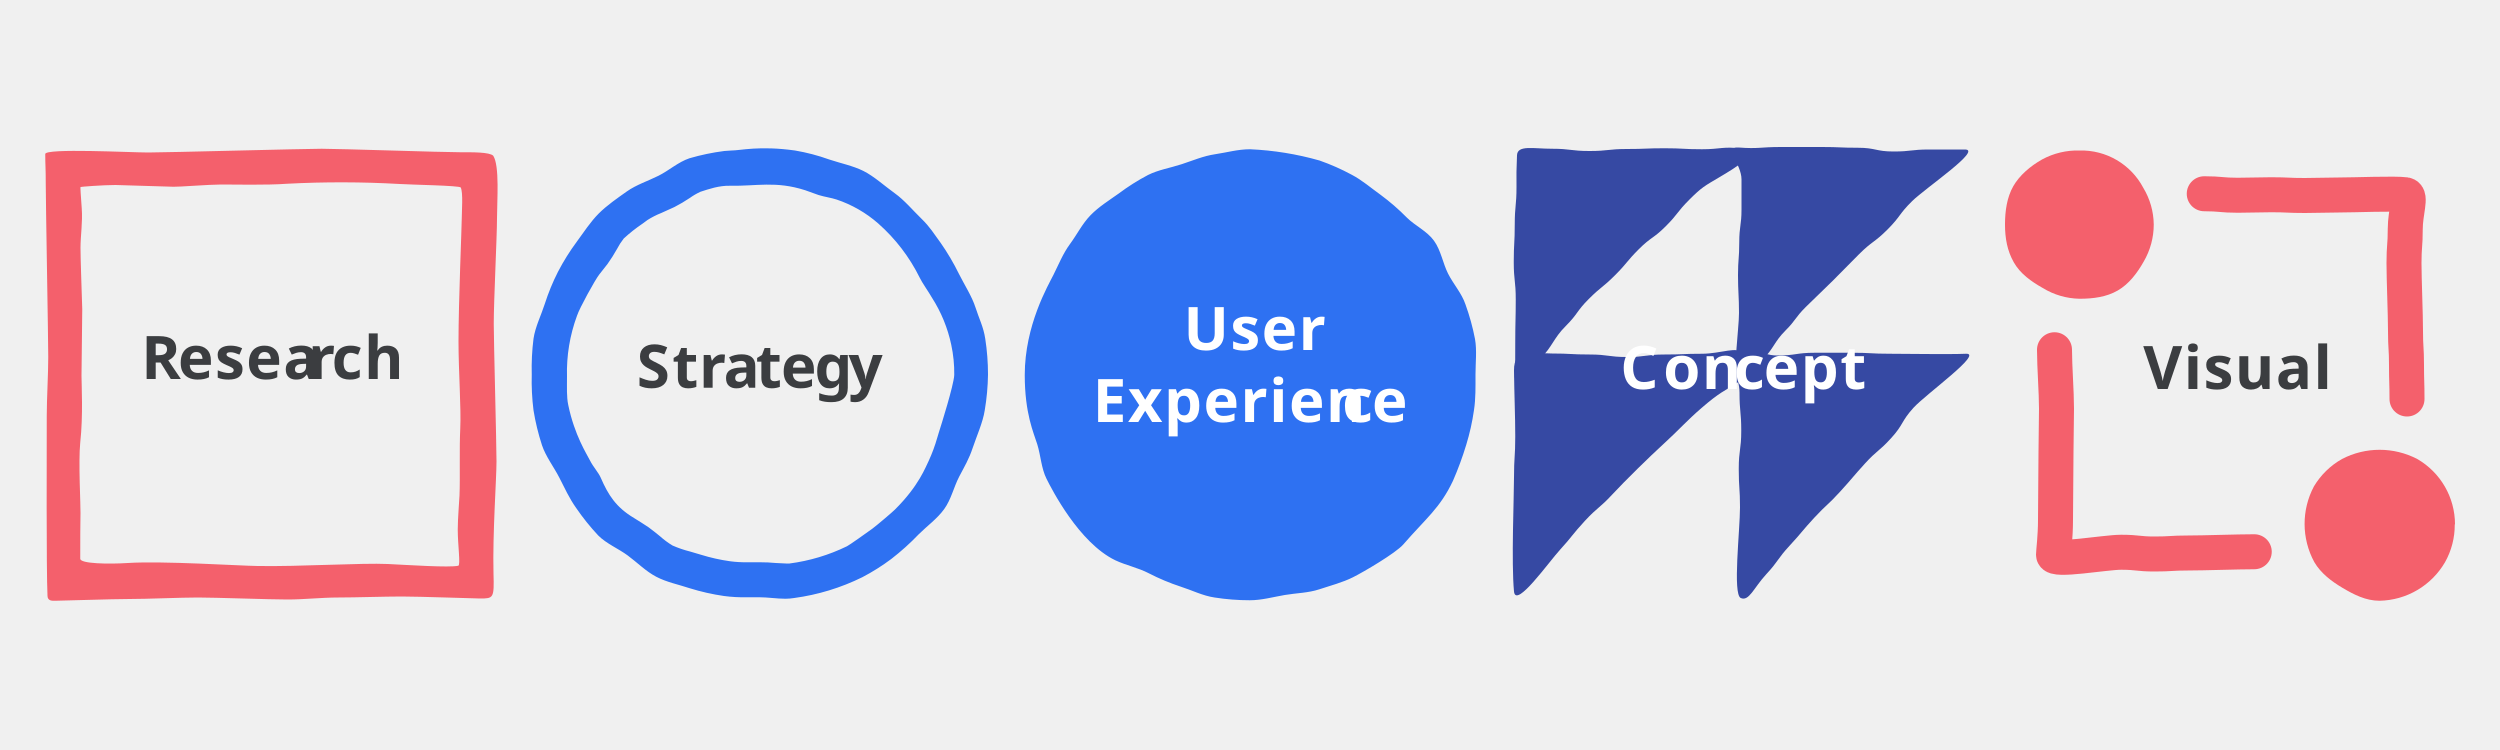
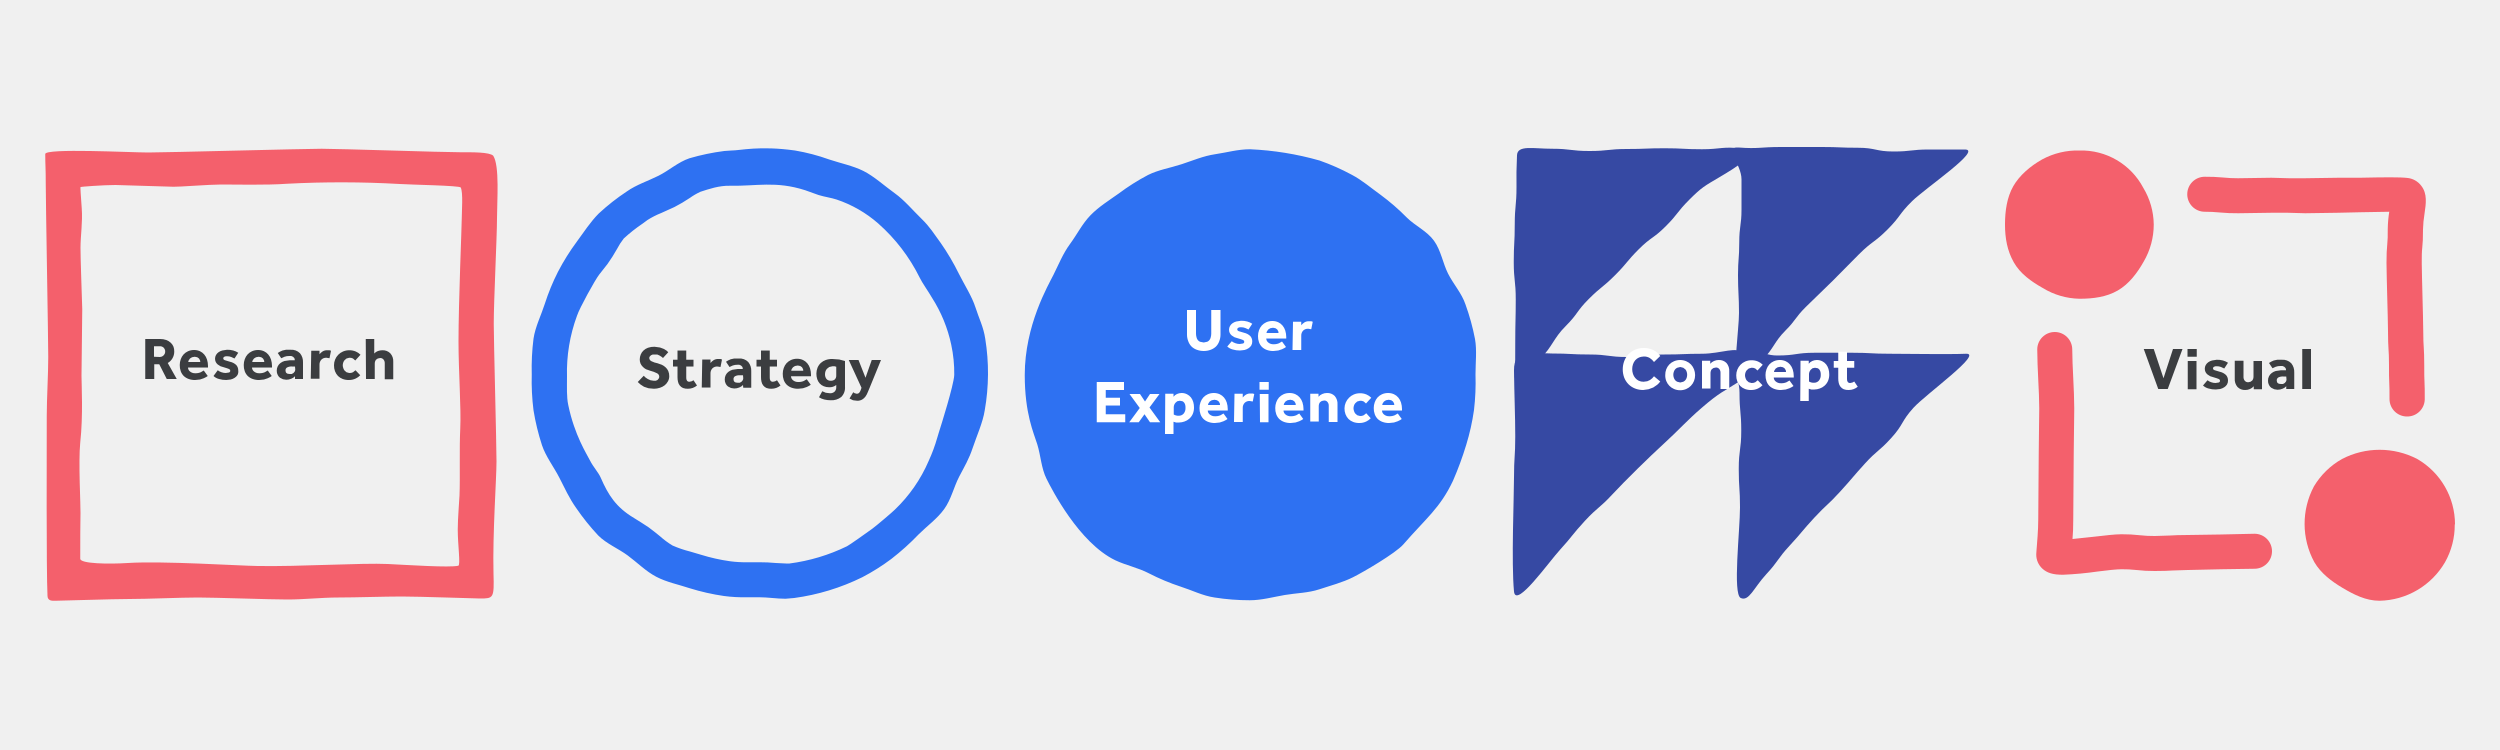
<svg xmlns="http://www.w3.org/2000/svg" viewBox="0 0 1000 300">
  <path d="M184.3 75c1 2.1.4 9.5.4 12.5s-1.3 33.5-1.3 49.1c0 11.8 1.1 26.9.7 34.9s0 19.4-.3 26.7c-.1 2.3-.7 9.3-.7 13.6 0 6.3 1.2 14.3.2 14.5-3.7.8-19.8-.3-28.2-.7-10-.5-35.7 1.1-52 .8-7.6-.1-38.1-2.1-52-1.2-7.7.5-19 .3-19-1.7 0-5 0-15.7.1-18.3s-.9-20.5-.1-28.2c1.2-10.9.5-23.1.5-26.7s.3-22.8.3-26.6c-.2-7-.7-19.9-.7-24.6s.9-10.2.5-15.7-.6-8.5-.5-8.6 9-.8 14-.8l23.2.7c1.8.1 14.4-.9 19.1-.9s18.3.3 26.3-.3a412.6 412.6 0 0 1 45.1.1c4.5.3 24 .6 24.4 1.4zM18.1 61.6c0 4.8.2 5.1.2 12s1 62.3 1 69.2-.6 16.7-.6 23.6c0 13.3-.2 61.2.3 72 .1 2.1 2 1.9 3.2 1.9 2.7 0 22.7-.7 29.7-.7s20.4-.6 27.3-.6 28.8.8 35.7.8 13.6-.8 20.5-.8 18.3-.4 25.3-.4 29.6.8 31.3.8c5.4 0 5.7-.1 5.4-10-.4-15.9 1.2-37.9 1.2-44.8s-1.1-48.2-1.1-55.1c0-9.1 1.3-35.1 1.3-42.1s1.1-21-1.5-25.1c-1.5-1.5-8.4-1.4-13.2-1.4-6.9 0-48.5-1.4-55.4-1.4S66.3 61 59.3 61s-41.2-1.8-41.2.6z" fill="#f4606c" />
-   <path d="M590.2 149.8c0 4.8.1 9.6-.6 14.2a91.5 91.5 0 0 1-3.1 13.9 131.3 131.3 0 0 1-5.3 14.4c-5.2 11-10.8 15-19.9 25.5-3.1 3.5-15.9 11-20.1 13.1s-8.9 3.3-13.4 4.8-9.2 1.5-13.9 2.3-9.2 2.1-14 2.1a91.1 91.1 0 0 1-14.1-1.1c-4.7-.7-9-2.9-13.4-4.3a87.6 87.6 0 0 1-12.9-5.4c-4.2-2.2-9.2-3.2-13.4-5.2-14.5-7-25.4-28.4-27.5-32.6s-2.3-9.3-3.7-13.8-5-12.2-5-27.7c0-19.9 9.4-35.9 11.5-40.1s3.8-8.5 6.6-12.3 4.9-8.1 8.2-11.5 7.5-6 11.3-8.7a86.6 86.6 0 0 1 11.7-7.4c4.2-2.1 8.8-2.8 13.4-4.3s8.7-3.3 13.4-4 9.2-2 14-2a121.3 121.3 0 0 1 27.8 4.5 89.2 89.2 0 0 1 12.9 5.7c4.2 2.2 7.7 5.3 11.5 8a88.3 88.3 0 0 1 10.5 9.1c3.3 3.3 8.1 5.4 10.9 9.3s3.5 8.9 5.6 13.1 5.5 7.9 7 12.4a91.2 91.2 0 0 1 3.8 13.8c.8 4.5.2 9.4.2 14.2zm-196.1-14.3c-.7-4.7-2.5-8.1-3.9-12.5s-4.5-9.2-6.6-13.4a94.3 94.3 0 0 0-7.3-12.4c-2.8-3.8-4.3-6.4-7.7-9.7s-6.9-7.5-10.7-10.2-8.3-6.8-12.5-8.9-9.2-3.1-13.7-4.6a80.1 80.1 0 0 0-13.7-3.6c-14.3-2-21.8 0-25.4 0l-2.9.2a91.3 91.3 0 0 0-13.9 2.9c-4.5 1.5-8.2 4.9-12.4 7s-8.9 3.6-12.7 6.3-7.9 5.5-11.2 8.8-6 7.5-8.8 11.3a89.9 89.9 0 0 0-7.5 12 87 87 0 0 0-5.3 12.9c-1.4 4.4-3.8 9.1-4.5 13.9a93.9 93.9 0 0 0-.7 14.3 94 94 0 0 0 .7 14.3 92.4 92.4 0 0 0 3.4 14c1.5 4.5 4.8 8.8 6.9 12.9s4 8.3 6.7 12.1a92.5 92.5 0 0 0 8.9 11.1c3.3 3.3 8 5.2 11.8 8s7.2 6.3 11.4 8.5 8.9 3.1 13.4 4.6a89.1 89.1 0 0 0 13.7 3.1 57.8 57.8 0 0 0 9 .5h5c3.6 0 7.1.6 10.6.6a22.8 22.8 0 0 0 3.5-.3 88.4 88.4 0 0 0 27.2-8.3 84.6 84.6 0 0 0 11.6-7.3 99.3 99.3 0 0 0 11-9.9c3.3-3.3 7.4-6.2 10.2-10.1s3.8-8.8 6-13 3.9-7 5.4-11.5 4.1-10.3 4.8-15a93.6 93.6 0 0 0 1.3-14.3 93.5 93.5 0 0 0-1.1-14.3zm-18.6 37.6l-.6 2a64 64 0 0 1-3.4 9.2c-1.2 2.3-3.8 9.9-13.6 19.6-.9.9-7.1 6.2-9 7.6s-9.4 6.7-10.1 7a74.4 74.4 0 0 1-23 6.9h-1.4l-4.1-.2c-1.9-.2-4.2-.3-6.5-.3h-5a45.7 45.7 0 0 1-6.8-.4 74.1 74.1 0 0 1-11.6-2.6l-4.4-1.3a43.3 43.3 0 0 1-7-2.4 32.8 32.8 0 0 1-5-3.7c-1.4-1.1-2.9-2.4-4.6-3.6s-4.1-2.6-5.8-3.7c-7.2-4.3-10.3-9.2-13.3-16.1-.9-2.1-3-4.3-4.3-6.9s-6.2-10.1-8.7-22.2c-.7-3.2-.5-7.2-.5-11.4a65 65 0 0 1 4-24.3c.9-2.9 7.3-14.5 8.9-16.5l3.3-4.2a65.2 65.2 0 0 0 3.8-6 26.4 26.4 0 0 1 2.7-4.2 63.9 63.9 0 0 1 7.6-6L259 88a33 33 0 0 1 5.5-2.8l5.3-2.4a63.3 63.3 0 0 0 6.1-3.6 25.7 25.7 0 0 1 4.3-2.5c3.4-1.1 7.4-2.5 11.8-2.4 10.6.2 18.3-2 30.1 1.8l5.3 1.9c2.6.8 5.1 1.1 7.2 1.8a48.7 48.7 0 0 1 16.7 9.6 70.7 70.7 0 0 1 16.6 21.7c.7 1.6 3.9 6.2 4.9 8a56.6 56.6 0 0 1 7.7 18.8 53.9 53.9 0 0 1 1.2 12.1c-.2 4.1-5.3 20.3-6.2 23.1z" fill="#2e71f2" />
-   <text transform="translate(473.4 140)" font-size="24" fill="#fff" font-family="Effra-Bold,Effra" font-weight="700" letter-spacing=".025em">User<tspan x="-36.3" y="28.8">Experien</tspan>
-     <tspan x="63.5" y="28.8" letter-spacing=".01em">c</tspan>
-     <tspan x="75.4" y="28.8">e</tspan>
-   </text>
+   <path d="M590.2 149.8a95.3 95.3 0 0 1-.6 14.2 91.5 91.5 0 0 1-3.1 13.9 131.3 131.3 0 0 1-5.3 14.4c-5.2 11-10.8 15-19.9 25.5-3.1 3.5-15.9 11-20.1 13.1s-8.9 3.3-13.4 4.8-9.2 1.5-13.9 2.3-9.2 2.1-14 2.1a91.1 91.1 0 0 1-14.1-1.1c-4.7-.7-9-2.9-13.4-4.3a87.6 87.6 0 0 1-12.9-5.4c-4.2-2.2-9.2-3.2-13.4-5.2-14.5-7-25.4-28.4-27.5-32.6s-2.3-9.3-3.7-13.8-5-12.2-5-27.7c0-19.9 9.4-35.9 11.5-40.1s3.8-8.5 6.6-12.3 4.9-8.1 8.2-11.5 7.5-6 11.3-8.7a86.6 86.6 0 0 1 11.7-7.4c4.2-2.1 8.8-2.8 13.4-4.3s8.7-3.3 13.4-4 9.2-2 14-2a121.3 121.3 0 0 1 27.8 4.5 89.2 89.2 0 0 1 12.9 5.7c4.2 2.2 7.7 5.3 11.5 8a88.3 88.3 0 0 1 10.5 9.1c3.3 3.3 8.1 5.4 10.9 9.3s3.5 8.9 5.6 13.1 5.5 7.9 7 12.4a91.2 91.2 0 0 1 3.8 13.8c.8 4.5.2 9.4.2 14.2zm-196.1-14.3c-.7-4.7-2.5-8.1-3.9-12.5s-4.5-9.2-6.6-13.4a94.3 94.3 0 0 0-7.3-12.4c-2.8-3.8-4.3-6.4-7.7-9.7s-6.9-7.5-10.7-10.2-8.3-6.8-12.5-8.9-9.2-3.1-13.7-4.6a80.1 80.1 0 0 0-13.7-3.6c-14.3-2-21.8 0-25.4 0l-2.9.2a91.3 91.3 0 0 0-13.9 2.9c-4.5 1.5-8.2 4.9-12.4 7s-8.9 3.6-12.7 6.3a86.8 86.8 0 0 0-11.2 8.8c-3.3 3.3-6 7.5-8.8 11.3a89.9 89.9 0 0 0-7.5 12 87 87 0 0 0-5.3 12.9c-1.4 4.4-3.8 9.1-4.5 13.9a93.9 93.9 0 0 0-.7 14.3 94 94 0 0 0 .7 14.3 92.4 92.4 0 0 0 3.4 14c1.5 4.5 4.8 8.8 6.9 12.9s4 8.3 6.7 12.1a92.5 92.5 0 0 0 8.9 11.1c3.3 3.3 8 5.2 11.8 8s7.2 6.3 11.4 8.5 8.9 3.1 13.4 4.6a89.1 89.1 0 0 0 13.7 3.1 57.8 57.8 0 0 0 9 .5h5c3.6 0 7.1.6 10.6.6l3.5-.3a88.4 88.4 0 0 0 27.2-8.3 84.6 84.6 0 0 0 11.6-7.3 99.3 99.3 0 0 0 11-9.9c3.3-3.3 7.4-6.2 10.2-10.1s3.8-8.8 6-13 3.9-7 5.4-11.5 4.1-10.3 4.8-15a85.8 85.8 0 0 0 .2-28.6zm-18.6 37.6l-.6 2a64 64 0 0 1-3.4 9.2 59.4 59.4 0 0 1-13.6 19.6c-.9.9-7.1 6.2-9 7.6s-9.4 6.7-10.1 7a74.4 74.4 0 0 1-23 6.9h-1.4l-4.1-.2a64.6 64.6 0 0 0-6.5-.3h-5a45.7 45.7 0 0 1-6.8-.4 74.1 74.1 0 0 1-11.6-2.6l-4.4-1.3a43.3 43.3 0 0 1-7-2.4 32.8 32.8 0 0 1-5-3.7c-1.4-1.1-2.9-2.4-4.6-3.6s-4.1-2.6-5.8-3.7c-7.2-4.3-10.3-9.2-13.3-16.1-.9-2.1-3-4.3-4.3-6.9s-6.2-10.1-8.7-22.2c-.7-3.2-.5-7.2-.5-11.4a65 65 0 0 1 4-24.3c.9-2.9 7.3-14.5 8.9-16.5l3.3-4.2a65.2 65.2 0 0 0 3.8-6 26.4 26.4 0 0 1 2.7-4.2 63.9 63.9 0 0 1 7.6-6L259 88a33 33 0 0 1 5.5-2.8l5.3-2.4a63.3 63.3 0 0 0 6.1-3.6 25.7 25.7 0 0 1 4.3-2.5c3.4-1.1 7.4-2.5 11.8-2.4 10.6.2 18.3-2 30.1 1.8l5.3 1.9c2.6.8 5.1 1.1 7.2 1.8a48.7 48.7 0 0 1 16.7 9.6 70.7 70.7 0 0 1 16.6 21.7c.7 1.6 3.9 6.2 4.9 8a56.6 56.6 0 0 1 7.7 18.8 53.9 53.9 0 0 1 1.2 12.1c-.2 4.1-5.3 20.3-6.2 23.1z" fill="#2e71f2" />
+   <path d="M474.8 124h3.6v9.5a6 6 0 0 0 .2 1.4 2.8 2.8 0 0 0 .5 1.1 2.4 2.4 0 0 0 .9.7l1.5.3 1.4-.3a2.4 2.4 0 0 0 .9-.7 2.8 2.8 0 0 0 .5-1.1 6 6 0 0 0 .2-1.4V124h3.7v9.9a7.2 7.2 0 0 1-.5 2.6 5.7 5.7 0 0 1-1.3 2.1 6.2 6.2 0 0 1-2.1 1.3 7.7 7.7 0 0 1-2.8.5 7.9 7.9 0 0 1-2.8-.5 5.9 5.9 0 0 1-2.1-1.3 5.8 5.8 0 0 1-1.3-2.1 7.2 7.2 0 0 1-.5-2.6zm17.9 12.5a4.4 4.4 0 0 0 1.5.8 5 5 0 0 0 1.7.3l1.3-.2a.7.7 0 0 0 .5-.7.8.8 0 0 0-.1-.4l-.4-.3-.8-.3-1.3-.4-1.3-.4-1.1-.7a3.2 3.2 0 0 1-.8-1 3.1 3.1 0 0 1 .1-2.8 3.5 3.5 0 0 1 1-1.1 4.7 4.7 0 0 1 1.5-.7l1.9-.3a8.8 8.8 0 0 1 2.5.3 7.2 7.2 0 0 1 2 .9l-1.5 2.3-1.3-.6a4.2 4.2 0 0 0-1.6-.3 2.2 2.2 0 0 0-1.2.2.7.7 0 0 0-.4.6q0 .6.7.8l2 .6a5.3 5.3 0 0 1 2.5 1.3 3.2 3.2 0 0 1 .8 2.2 3 3 0 0 1-.4 1.6 3.5 3.5 0 0 1-1.1 1.1 5.3 5.3 0 0 1-1.6.7l-1.8.2a9.8 9.8 0 0 1-2.9-.4 5.1 5.1 0 0 1-2.2-1.2zm21.7 2.3l-.6.4-1 .5-1.5.5-1.9.2a7.2 7.2 0 0 1-2.6-.4 5.6 5.6 0 0 1-2-1.2 5.2 5.2 0 0 1-1.2-1.9 6.9 6.9 0 0 1-.4-2.5 6.6 6.6 0 0 1 .4-2.3 5.7 5.7 0 0 1 1.1-1.9 5.6 5.6 0 0 1 1.8-1.3 5.9 5.9 0 0 1 2.4-.5 5.6 5.6 0 0 1 2.4.5 5 5 0 0 1 1.7 1.3 5.8 5.8 0 0 1 1.1 2 9 9 0 0 1 .4 2.6v.6h-8a2.1 2.1 0 0 0 .8 1.6 3.1 3.1 0 0 0 2.1.7 5.2 5.2 0 0 0 2.2-.4l1.2-.7zm-3-5.6a2 2 0 0 0-.1-.7l-.4-.7-.7-.5-1-.2-1.1.2-.8.5-.5.7a1.9 1.9 0 0 0-.2.7zm5.8-4.5h3.3v1.4a5.2 5.2 0 0 1 1.2-1.1 3.3 3.3 0 0 1 2-.5h.8l.6.2-.6 3-1.2-.2a2.7 2.7 0 0 0-2 .7 2.8 2.8 0 0 0-.8 2.1v5.7H517zm-78.5 24.1h10.9v3.2h-7.3v3.1h5.7v3.1h-5.7v3.5h7.8v3.2h-11.4zm17.2 10.4l-4.1-5.6h4.2l2 3 2-3h3.8l-4 5.4 4.3 5.9H460l-2.2-3.2-2.3 3.2h-3.8zm10.2-5.7h3.3v1.2a3.6 3.6 0 0 1 1.4-1.1 4.5 4.5 0 0 1 1.8-.4 4.7 4.7 0 0 1 2.2.5 4.6 4.6 0 0 1 1.6 1.3 5.6 5.6 0 0 1 .9 1.8 7.5 7.5 0 0 1 .3 2.1 6.5 6.5 0 0 1-.5 2.7 5.6 5.6 0 0 1-1.4 1.9 5.5 5.5 0 0 1-1.9 1.1 6.4 6.4 0 0 1-2.1.4h-1.3l-1-.3v4.9H466zm3.4 8.3a3.6 3.6 0 0 0 2 .5 2.5 2.5 0 0 0 2-.9 3.4 3.4 0 0 0 .7-2.3 4.4 4.4 0 0 0-.1-1.1 2.8 2.8 0 0 0-.4-.9 2.1 2.1 0 0 0-.7-.6l-1.1-.2-1 .2-.7.6a2.5 2.5 0 0 0-.5.8 2.9 2.9 0 0 0-.2.9zm21.5 1.8l-.6.4-1 .5-1.5.5-1.9.2a7.2 7.2 0 0 1-2.6-.4 5.6 5.6 0 0 1-2-1.2 5.2 5.2 0 0 1-1.2-1.9 6.9 6.9 0 0 1-.4-2.5 6.6 6.6 0 0 1 .4-2.3 5.7 5.7 0 0 1 1.1-1.9 5.5 5.5 0 0 1 1.8-1.3 5.9 5.9 0 0 1 2.4-.5 5.6 5.6 0 0 1 2.4.5 5 5 0 0 1 1.7 1.3 5.8 5.8 0 0 1 1.1 2 9 9 0 0 1 .4 2.6v.6h-8a2.1 2.1 0 0 0 .8 1.6 3.1 3.1 0 0 0 2.1.7 5.2 5.2 0 0 0 2.2-.4l1.2-.7zm-3-5.6a2 2 0 0 0-.1-.7l-.4-.7-.7-.5-1-.2-1.1.2-.8.5-.5.7a1.9 1.9 0 0 0-.2.7zm5.8-4.5h3.3v1.5a5.2 5.2 0 0 1 1.2-1.1 3.3 3.3 0 0 1 2-.5h.8l.6.2-.6 3-1.2-.2a2.7 2.7 0 0 0-2 .7 2.8 2.8 0 0 0-.8 2.1v5.6h-3.5zm10-4.7h3.7v3.1h-3.7zm.1 4.8h3.5v11.3H504zm17.4 10l-.6.4-1 .5-1.5.5-1.9.2a7.2 7.2 0 0 1-2.6-.4 5.6 5.6 0 0 1-2-1.2 5.2 5.2 0 0 1-1.2-1.9 6.9 6.9 0 0 1-.4-2.5 6.6 6.6 0 0 1 .4-2.3 5.7 5.7 0 0 1 1.1-1.9 5.6 5.6 0 0 1 1.8-1.3 5.9 5.9 0 0 1 2.4-.5 5.6 5.6 0 0 1 2.4.5 5 5 0 0 1 1.7 1.3 5.8 5.8 0 0 1 1.1 2 9 9 0 0 1 .4 2.6v.6h-8a2.1 2.1 0 0 0 .8 1.6 3.1 3.1 0 0 0 2.1.7 5.2 5.2 0 0 0 2.2-.4l1.2-.7zm-3-5.6a2 2 0 0 0-.1-.7l-.4-.7-.7-.5-1-.2-1.1.2-.8.5-.5.7a1.9 1.9 0 0 0-.2.7zm5.8-4.5h3.3v1.2a4 4 0 0 1 1.5-1.1 4.5 4.5 0 0 1 1.9-.4 4.1 4.1 0 0 1 3.1 1.2 4.7 4.7 0 0 1 1.1 3.4v7h-3.5v-6.5a2.2 2.2 0 0 0-.5-1.5 1.6 1.6 0 0 0-1.3-.6l-1 .2-.7.5a2.2 2.2 0 0 0-.4.8 3 3 0 0 0-.1.9v6h-3.4zm24.2 9.8a5.9 5.9 0 0 1-1.8 1.3 6.1 6.1 0 0 1-2.7.6 6.7 6.7 0 0 1-2.5-.4 5.5 5.5 0 0 1-1.9-1.2 5.7 5.7 0 0 1-1.2-1.9 6.4 6.4 0 0 1-.4-2.4 6 6 0 0 1 .5-2.3 6 6 0 0 1 1.3-1.9 5.8 5.8 0 0 1 1.9-1.3 6.2 6.2 0 0 1 2.4-.5 6.5 6.5 0 0 1 2.7.5 5.7 5.7 0 0 1 1.9 1.3l-2.1 2.3-.9-.8a2.8 2.8 0 0 0-1.5-.3l-1.1.3-.8.7a2.8 2.8 0 0 0-.5.9 3.6 3.6 0 0 0-.2 1.1 3.4 3.4 0 0 0 .2 1.1 3 3 0 0 0 .5 1l.8.7 1.1.3a2.9 2.9 0 0 0 1.5-.3l1-.8zm12.4.3l-.6.4-1 .5-1.5.5-1.9.2a7.2 7.2 0 0 1-2.6-.4 5.6 5.6 0 0 1-2-1.2 5.2 5.2 0 0 1-1.2-1.9 6.9 6.9 0 0 1-.4-2.5 6.6 6.6 0 0 1 .4-2.3 5.7 5.7 0 0 1 1.1-1.9 5.5 5.5 0 0 1 1.8-1.3 5.9 5.9 0 0 1 2.4-.5 5.6 5.6 0 0 1 2.4.5 4.9 4.9 0 0 1 1.7 1.3 5.8 5.8 0 0 1 1.1 2 8.9 8.9 0 0 1 .4 2.6v.6h-8a2.1 2.1 0 0 0 .8 1.6 3.1 3.1 0 0 0 2.1.7 5.2 5.2 0 0 0 2.2-.4l1.2-.7zm-3-5.6a2 2 0 0 0-.1-.7l-.4-.7-.7-.5-1-.2-1.1.2-.8.5-.5.7a1.9 1.9 0 0 0-.2.7z" style="isolation:isolate" fill="#fff" />
  <path d="M861.5 89.8a29.3 29.3 0 0 1-4 14.8c-2.6 4.6-5.9 9-10.4 11.6s-9.8 3.3-15.3 3.3a29.1 29.1 0 0 1-14.7-4.3c-4.6-2.6-9-5.7-11.6-10.3s-3.5-9.6-3.5-15.1.8-10.9 3.3-15.3 6.9-8.1 11.5-10.7a29.7 29.7 0 0 1 15-3.6 28 28 0 0 1 25.5 14.9 29 29 0 0 1 4.2 14.7zm120.4 120a30.3 30.3 0 0 1-3.9 15.1 31 31 0 0 1-26.2 15.4c-5.5 0-10.3-2.5-14.7-5.1s-8.8-5.9-11.4-10.4a32 32 0 0 1-.1-30.3 30.6 30.6 0 0 1 11.2-10.9 32.6 32.6 0 0 1 30.1 0 30.2 30.2 0 0 1 15.1 26.1z" fill="#f4606c" />
-   <text transform="translate(857.3 155.6)" font-size="24" fill="#3b3d40" font-family="Effra-Bold,Effra" font-weight="700" letter-spacing=".025em">Visual</text>
-   <text transform="translate(254.7 155.1)" font-size="24" fill="#3b3d40" font-family="Effra-Bold,Effra" font-weight="700" letter-spacing=".002em">S<tspan x="14.2" y="0" letter-spacing=".025em">t</tspan>
-     <tspan x="24.9" y="0" letter-spacing=".015em">r</tspan>
-     <tspan x="34.7" y="0" letter-spacing=".025em">a</tspan>
-     <tspan x="47.6" y="0">t</tspan>
-     <tspan x="57.7" y="0" letter-spacing=".025em">e</tspan>
-     <tspan x="71.1" y="0" letter-spacing=".005em">g</tspan>
-     <tspan x="84.7" y="0" letter-spacing=".025em">y</tspan>
-   </text>
-   <text transform="translate(56.5 151.6)" font-size="24" fill="#3b3d40" font-family="Effra-Bold,Effra" font-weight="700" letter-spacing=".005em">R<tspan x="14.7" y="0" letter-spacing=".025em">esea</tspan>
-     <tspan x="66.7" y="0">r</tspan>
-     <tspan x="76.2" y="0" letter-spacing=".025em">ch</tspan>
-   </text>
-   <path d="M901.7 220.7c-6.7 0-20 .5-26.6.5s-6.7.4-13.3.4-6.7-.7-13.3-.7-27.1 3.8-27.1 1c0-1.2.8-7.2.8-14s.2-20.4.2-27.2.2-10.4.2-17.2-.8-16.8-.8-23.6m59.9-62.4c6.7 0 6.7.6 13.4.6l13.4-.2c6.7 0 6.7.3 13.4.3l13.4-.2c6.7 0 22.7-.7 26.9-.1 2.5.3-.1 7-.1 13.7s-.5 6.8-.5 13.6.6 20.4.6 27.2.4 6.8.4 13.6.2 6.8.2 13.6" fill="none" stroke="#f4606c" stroke-linecap="round" stroke-linejoin="round" stroke-width="14" />
+   <path d="M857.5 139.6h4l3.9 11.7 3.8-11.7h3.8l-5.9 16h-3.8zm17.5 0h3.7v3.1H875zm.1 4.8h3.5v11.3h-3.5zm7.9 7.7a4.4 4.4 0 0 0 1.5.8 5 5 0 0 0 1.7.3l1.3-.2a.7.7 0 0 0 .5-.7.8.8 0 0 0-.1-.4l-.4-.3-.8-.3-1.3-.4-1.3-.4-1.1-.7a3.2 3.2 0 0 1-.8-1 3.1 3.1 0 0 1 .1-2.8 3.5 3.5 0 0 1 1-1.1 4.7 4.7 0 0 1 1.5-.7l1.9-.3a8.8 8.8 0 0 1 2.5.3 7.2 7.2 0 0 1 2 .9l-1.5 2.3-1.3-.6a4.2 4.2 0 0 0-1.6-.3 2.2 2.2 0 0 0-1.2.2.7.7 0 0 0-.4.6q0 .6.7.8l2 .6a5.3 5.3 0 0 1 2.5 1.3 3.2 3.2 0 0 1 .8 2.2 3 3 0 0 1-.4 1.6 3.5 3.5 0 0 1-1.1 1.1 5.3 5.3 0 0 1-1.6.7l-1.8.2a9.8 9.8 0 0 1-2.9-.4 5.1 5.1 0 0 1-2.2-1.2zm10.9-7.8h3.5v6.5a2.3 2.3 0 0 0 .5 1.5 1.7 1.7 0 0 0 1.4.6l.9-.2.7-.5a2.2 2.2 0 0 0 .4-.8 3.1 3.1 0 0 0 .1-.9v-6.1h3.4v11.3h-3.3v-1.2a4.2 4.2 0 0 1-1.5 1.1 4.4 4.4 0 0 1-1.9.4 4.1 4.1 0 0 1-3.1-1.2 4.7 4.7 0 0 1-1.1-3.4zm20.6 10.2a3.7 3.7 0 0 1-1.5 1 5.1 5.1 0 0 1-2 .4l-1.3-.2-1.2-.6a3.1 3.1 0 0 1-.9-1.1 3.4 3.4 0 0 1-.4-1.7 3.8 3.8 0 0 1 .4-1.8 3.7 3.7 0 0 1 1.1-1.3 5 5 0 0 1 1.6-.8l2.1-.3h2v-.2a1.4 1.4 0 0 0-.2-.7l-.5-.5-.7-.3h-.8a5.4 5.4 0 0 0-1.9.3l-1.3.6-1.4-2.1.8-.5 1.1-.5 1.4-.3h1.8a4.8 4.8 0 0 1 3.8 1.4 5.4 5.4 0 0 1 1.2 3.7v6.6h-3.2zm0-3.9h-1.2a3.8 3.8 0 0 0-2 .4 1.3 1.3 0 0 0-.6 1.2q0 1.4 1.7 1.4h.8l.7-.4.5-.6a1.8 1.8 0 0 0 .2-.8zm6.4-11h3.5v16h-3.5zm-663.4 10.7l.7.7.9.6 1.1.5 1.3.2h.8l.7-.3.5-.6a1.3 1.3 0 0 0 .2-.7 1.5 1.5 0 0 0-.9-1.4 11.9 11.9 0 0 0-2.7-1l-1.7-.6a5.3 5.3 0 0 1-1.3-1 4.2 4.2 0 0 1-.9-1.3 4.2 4.2 0 0 1-.3-1.7 5 5 0 0 1 .4-1.9 4.4 4.4 0 0 1 1.1-1.6 5.2 5.2 0 0 1 1.8-1.1 7.6 7.6 0 0 1 2.6-.4l2.2.3 1.6.6 1.1.7.6.6-2.1 2.3-.6-.5-.8-.5-.9-.4h-1.8l-.7.3-.5.5a1.1 1.1 0 0 0-.2.6 1.5 1.5 0 0 0 .9 1.3 8.4 8.4 0 0 0 2.4.8l1.7.6a5.7 5.7 0 0 1 1.5 1 4.5 4.5 0 0 1 1.1 1.5 5 5 0 0 1 .4 2.1 4.2 4.2 0 0 1-.5 2 5.1 5.1 0 0 1-1.3 1.6 6.1 6.1 0 0 1-1.9 1 7.6 7.6 0 0 1-2.4.4l-2.2-.2-1.8-.6-1.4-.9-1.1-1zm13.5-3.7h-1.8v-2.7h1.8v-3.7h3.5v3.7h2.9v2.7h-2.9v4.4a2.1 2.1 0 0 0 .3 1.3 1.2 1.2 0 0 0 1 .4l.9-.2.7-.4 1.4 2.1a5.6 5.6 0 0 1-3.6 1.3 5.1 5.1 0 0 1-2-.3 3.4 3.4 0 0 1-1.3-1 3.7 3.7 0 0 1-.7-1.5 7.9 7.9 0 0 1-.2-1.9zm9.9-2.8h3.3v1.4a5.2 5.2 0 0 1 1.2-1.1 3.3 3.3 0 0 1 2-.5h.8l.6.2-.6 3-1.2-.2a2.7 2.7 0 0 0-2 .7 2.8 2.8 0 0 0-.8 2.1v5.6h-3.5zm16.3 10.2a3.7 3.7 0 0 1-1.5 1 5.1 5.1 0 0 1-2 .4l-1.3-.2-1.2-.6a3.1 3.1 0 0 1-.9-1.1 3.4 3.4 0 0 1-.4-1.7 3.8 3.8 0 0 1 .4-1.8 3.7 3.7 0 0 1 1.1-1.3 5 5 0 0 1 1.6-.8l2.1-.3h2v-.2a1.4 1.4 0 0 0-.2-.7l-.5-.5-.7-.3h-.7a5.4 5.4 0 0 0-1.9.3l-1.3.6-1.4-2.1.8-.5 1.1-.5 1.4-.3h1.8a4.8 4.8 0 0 1 3.8 1.4 5.4 5.4 0 0 1 1.2 3.7v6.6h-3.2zm0-3.9H296a3.8 3.8 0 0 0-2 .4 1.3 1.3 0 0 0-.6 1.2q0 1.4 1.7 1.4h.8l.7-.4.5-.6a1.8 1.8 0 0 0 .2-.8zm7.2-3.5h-1.8v-2.7h1.8v-3.7h3.5v3.7h2.9v2.7h-2.9v4.4a2.1 2.1 0 0 0 .3 1.3 1.2 1.2 0 0 0 1 .4l.9-.2.7-.4 1.4 2.1a5.6 5.6 0 0 1-3.6 1.3 5.1 5.1 0 0 1-2-.3 3.4 3.4 0 0 1-1.3-1 3.7 3.7 0 0 1-.7-1.5 7.9 7.9 0 0 1-.2-1.9zm19.9 7.3l-.6.4-1 .5-1.5.5-1.9.2a7.2 7.2 0 0 1-2.6-.4 5.6 5.6 0 0 1-2-1.2 5.2 5.2 0 0 1-1.2-1.9 6.9 6.9 0 0 1-.4-2.5 6.6 6.6 0 0 1 .4-2.3 5.7 5.7 0 0 1 1.1-1.9 5.5 5.5 0 0 1 1.8-1.3 5.9 5.9 0 0 1 2.4-.5 5.6 5.6 0 0 1 2.4.5 5 5 0 0 1 1.7 1.3 5.8 5.8 0 0 1 1.1 2 9 9 0 0 1 .4 2.6v.6h-8a2.1 2.1 0 0 0 .8 1.6 3.1 3.1 0 0 0 2.1.7 5.2 5.2 0 0 0 2.2-.4l1.2-.7zm-3-5.6a2 2 0 0 0-.1-.7l-.4-.7-.7-.5-1-.2-1.1.2-.8.5-.5.7a1.9 1.9 0 0 0-.2.7zm7.6 8.2l1.4.6 1.7.2a2.6 2.6 0 0 0 1.8-.6 2.4 2.4 0 0 0 .7-1.9v-.8a4.2 4.2 0 0 1-2.9.9 5.5 5.5 0 0 1-2.1-.4 4.4 4.4 0 0 1-1.6-1.1 5 5 0 0 1-1-1.7 6.9 6.9 0 0 1 .1-4.6 5.6 5.6 0 0 1 1.3-1.9 5.8 5.8 0 0 1 2-1.2 7.7 7.7 0 0 1 2.7-.4l2.7.2 2.3.6v10.3a5.2 5.2 0 0 1-1.5 4.1 6.2 6.2 0 0 1-4.2 1.3 10.7 10.7 0 0 1-2.6-.3 6.6 6.6 0 0 1-2.1-.9zm5.6-9.8l-.7-.2h-.8l-1.3.3-.9.7a2.7 2.7 0 0 0-.6 1 3.9 3.9 0 0 0-.2 1.2 3 3 0 0 0 .6 1.9 2.1 2.1 0 0 0 1.7.7 2.4 2.4 0 0 0 1.6-.5 2.1 2.1 0 0 0 .6-1.6zm6.8 10.2l.6.4.8.2a1.3 1.3 0 0 0 .9-.3 3.4 3.4 0 0 0 .7-1.2l.3-.9-5.1-11.1h3.9l2.8 7.1 2.5-7.1h3.7l-4.5 11-.8 1.9a7.5 7.5 0 0 1-.9 1.7 4.4 4.4 0 0 1-1.3 1.2 3.8 3.8 0 0 1-2 .5l-1.7-.2-1.4-.7zM58.1 135.6h6a7 7 0 0 1 2.4.4 5.1 5.1 0 0 1 1.8 1.1 4.4 4.4 0 0 1 1.1 1.6 5.4 5.4 0 0 1 .3 1.9 5.3 5.3 0 0 1-.7 2.7 5 5 0 0 1-1.9 1.9l3.6 6.4h-4l-3-5.9h-2v5.9h-3.6zm5.8 7.2a2.2 2.2 0 0 0 1.6-3.7 2.1 2.1 0 0 0-1.6-.6h-2.3v4.2zm19.2 7.6l-.6.4-1 .5-1.5.5-1.9.2a7.2 7.2 0 0 1-2.6-.4 5.6 5.6 0 0 1-2-1.2 5.2 5.2 0 0 1-1.2-1.9 6.9 6.9 0 0 1-.4-2.5 6.6 6.6 0 0 1 .4-2.3 5.7 5.7 0 0 1 1.1-1.9 5.5 5.5 0 0 1 1.8-1.3 5.9 5.9 0 0 1 2.4-.5 5.6 5.6 0 0 1 2.4.5 5 5 0 0 1 1.7 1.3 5.8 5.8 0 0 1 1.1 2 9 9 0 0 1 .4 2.6v.6h-8a2.1 2.1 0 0 0 .8 1.6 3.1 3.1 0 0 0 2.1.7 5.2 5.2 0 0 0 2.2-.4l1.2-.7zm-3-5.6a2 2 0 0 0-.1-.7l-.4-.7-.7-.5-1-.2-1.1.2-.8.5-.5.7a1.9 1.9 0 0 0-.2.7zm7 3.3a4.4 4.4 0 0 0 1.5.8 5 5 0 0 0 1.7.3l1.3-.2a.7.7 0 0 0 .5-.7.8.8 0 0 0-.1-.4l-.4-.3-.8-.3-1.3-.4-1.3-.4-1.1-.7a3.2 3.2 0 0 1-.8-1 3.1 3.1 0 0 1 .1-2.8 3.5 3.5 0 0 1 1-1.1 4.7 4.7 0 0 1 1.5-.7l1.9-.3a8.8 8.8 0 0 1 2.5.3 7.2 7.2 0 0 1 2 .9l-1.5 2.3-1.3-.6a4.2 4.2 0 0 0-1.6-.3 2.2 2.2 0 0 0-1.2.2.7.7 0 0 0-.4.6q0 .6.7.8l2 .6a5.3 5.3 0 0 1 2.5 1.3 3.2 3.2 0 0 1 .8 2.2 3 3 0 0 1-.3 1.8 3.5 3.5 0 0 1-1.1 1.1 5.3 5.3 0 0 1-1.6.7l-1.8.2a9.8 9.8 0 0 1-2.9-.4 5.1 5.1 0 0 1-2.2-1.2zm21.6 2.3l-.6.4-1 .5-1.5.5-1.9.2a7.2 7.2 0 0 1-2.6-.4 5.6 5.6 0 0 1-2-1.2 5.2 5.2 0 0 1-1.2-1.9 6.9 6.9 0 0 1-.4-2.5 6.6 6.6 0 0 1 .4-2.3 5.7 5.7 0 0 1 1.1-1.9 5.5 5.5 0 0 1 1.8-1.3 5.9 5.9 0 0 1 2.4-.5 5.6 5.6 0 0 1 2.4.5 5 5 0 0 1 1.7 1.3 5.8 5.8 0 0 1 1.1 2 9 9 0 0 1 .4 2.6v.6h-8a2.1 2.1 0 0 0 .8 1.6 3.1 3.1 0 0 0 2.1.7 5.2 5.2 0 0 0 2.2-.4l1.2-.7zm-3-5.6a2 2 0 0 0-.1-.7l-.4-.7-.7-.5-1-.2-1.1.2-.8.5-.5.7a1.9 1.9 0 0 0-.2.7zm12.3 5.7a3.7 3.7 0 0 1-1.5 1 5.1 5.1 0 0 1-2 .4l-1.3-.2-1.2-.6a3.1 3.1 0 0 1-.9-1.1 3.4 3.4 0 0 1-.4-1.7 3.8 3.8 0 0 1 .4-1.8 3.7 3.7 0 0 1 1.1-1.3 5 5 0 0 1 1.6-.8l2.1-.3h2v-.2a1.4 1.4 0 0 0-.2-.7l-.5-.5-.7-.3h-.8a5.4 5.4 0 0 0-1.9.3l-1.3.6-1.4-2.1.8-.5 1.1-.5 1.4-.3h1.8a4.8 4.8 0 0 1 3.8 1.4 5.4 5.4 0 0 1 1.2 3.7v6.6H118zm0-3.9h-1.2a3.8 3.8 0 0 0-2 .4 1.3 1.3 0 0 0-.6 1.2q0 1.4 1.7 1.4h.8l.7-.4.5-.6a1.8 1.8 0 0 0 .2-.8zm6.5-6.3h3.3v1.4a5.2 5.2 0 0 1 1.2-1.1 3.3 3.3 0 0 1 2-.5h.8l.6.2-.6 3-1.2-.2a2.7 2.7 0 0 0-2 .7 2.8 2.8 0 0 0-.8 2.1v5.6h-3.5zm19.6 9.8a5.9 5.9 0 0 1-1.8 1.3 6.1 6.1 0 0 1-2.7.6 6.7 6.7 0 0 1-2.5-.4 5.5 5.5 0 0 1-1.9-1.2 5.7 5.7 0 0 1-1.2-1.9 6.4 6.4 0 0 1-.4-2.4 6 6 0 0 1 1.7-4.2 5.8 5.8 0 0 1 1.9-1.3 6.2 6.2 0 0 1 2.4-.5 6.5 6.5 0 0 1 2.7.5 5.7 5.7 0 0 1 1.9 1.3l-2.1 2.3-.9-.8a2.8 2.8 0 0 0-1.5-.3l-1.1.3-.8.7a2.8 2.8 0 0 0-.5.9 3.6 3.6 0 0 0-.2 1.1 3.4 3.4 0 0 0 .2 1.1 2.9 2.9 0 0 0 .5 1l.8.7 1.1.3a2.9 2.9 0 0 0 1.5-.3l1-.8zm2.2-14.5h3.4v5.8a3.5 3.5 0 0 1 1.5-1 5.2 5.2 0 0 1 1.8-.3 4.2 4.2 0 0 1 3.1 1.2 4.6 4.6 0 0 1 1.2 3.4v7h-3.4v-6.4a2.2 2.2 0 0 0-.5-1.5 1.7 1.7 0 0 0-1.3-.6l-1 .2-.7.5a2.2 2.2 0 0 0-.4.8 3.1 3.1 0 0 0-.1.9v6h-3.5z" style="isolation:isolate" fill="#3b3d40" />
+   <path d="M825.2 229.9c-4 0-6.3-.7-8.2-2.4a7.6 7.6 0 0 1-2.5-5.7c0-.7.1-1.4.2-2.9s.6-6.7.6-11.1.1-8.6.1-13.7.1-10.2.1-13.5.1-6.1.1-8.7.1-5.1.1-8.5-.2-7.4-.4-11.5-.4-8.6-.4-12.1a7 7 0 0 1 14 0c0 3.2.2 7.4.4 11.5s.4 8.6.4 12.1-.1 6.1-.1 8.7-.1 5.1-.1 8.5-.1 8.6-.1 13.7-.1 10.2-.1 13.5-.1 5.6-.3 7.8l8.5-.9c4.5-.5 8.4-1 11.1-1a62 62 0 0 1 7.4.4 48.2 48.2 0 0 0 5.9.3l6.2-.2c1.8-.1 3.6-.2 7.1-.2l13-.2 13.6-.3a7 7 0 0 1 0 14l-13.2.2-13.4.3-6.2.2c-1.7.1-3.6.2-7.1.2a62 62 0 0 1-7.4-.4 48.2 48.2 0 0 0-5.9-.3c-1.9 0-5.7.4-9.5.9a135.4 135.4 0 0 1-13.9 1.3zm137.6-63.3a7 7 0 0 1-7-7c0-3.3 0-4.9-.1-6.6s-.1-3.5-.1-7-.1-4.7-.2-6.4-.2-3.6-.2-7.2-.2-8.4-.3-13.4-.3-10.3-.3-13.8.1-5.5.3-7.4.2-3.2.2-6.2a49.2 49.2 0 0 1 .6-6.9l-11.6.2-8.7.2-13.3.2-7.1-.2h-6.3l-13.3.2h-.1a71.5 71.5 0 0 1-7.3-.3 57.4 57.4 0 0 0-6.1-.3 7 7 0 0 1 0-14 71.6 71.6 0 0 1 7.3.3 57.2 57.2 0 0 0 6 .3l13.3-.2h.1l7 .2h6.3l13.3-.2h8.6c9.6-.2 16.2-.3 19.4.1a8 8 0 0 1 5.3 3.1c2.5 3.2 1.9 7.1 1.3 11.2a44.6 44.6 0 0 0-.6 6.3c0 3.6-.1 5.5-.3 7.3s-.2 3.2-.2 6.3.2 8.4.3 13.4.3 10.3.3 13.8.1 4.7.2 6.4.2 3.6.2 7.2 0 4.9.1 6.6.1 3.5.1 7a7 7 0 0 1-7.1 6.8z" fill="#f4606c" />
  <path d="M696.5 141.5c-.8-3.3-8.2 0-15.7 0s-7.5.3-15 .3-7.5 1-15 1-7.5-1-15-1-7.5-.4-15-.4-15.3-2.6-15.2 6.8.5 18.2.5 26.4-.5 8.2-.5 16.3-1.1 34.1 0 45.7c.7 7 13.9-11.8 18.5-16.8s4.8-6 9.9-11.5 5.7-4.9 10.9-10.5 15-15.2 20.6-20.3 9.4-9.4 15.1-14.3c7.4-6.4 8.9-6.6 15.1-10.6s2.7-3.6.8-11.1z" fill="#3649a3" />
  <path d="M696.5 59.4c-7.4-.9-8.2.3-15.7.3s-7.5-.4-15-.4-7.5.3-15 .3-7.5.8-15 .8-7.5-.9-15-.9-13.8-1.6-14 2.6c-.3 8.5-.2 5.2-.2 12.7s-.7 7.5-.7 15-.4 7.5-.4 15 .8 7.5.8 15-.2 9.3-.2 16.8 0 8.6-.2 13c-.4 7.1 5.2-1.1 10.2-6.1s5.2-8.1 10.2-13.1 4.2-5.8 9.2-10.8 5.5-4.5 10.5-9.5 4.5-5.4 9.5-10.4 5.8-4.2 10.8-9.2 4.4-5.6 9.4-10.6 6.1-5.5 12.2-9.1 17.3-10.3 8.6-11.4zm89.9 82.1c-7.2.3-23 0-30.5 0s-7.5-.4-15-.4h-15c-7.5 0-7.5 1.1-15 1.1s-8.9-5.2-14.4.4-.7 6.9-.7 14.5.7 7.6.7 15.2-1 7.6-1 15.3.5 7.6.5 15.3c0 9.3-3 34.8.3 36.3s5.2-4.1 10.2-9.5 4.4-6.1 9.4-11.5 4.8-5.7 9.8-11.1 5.4-5 10.4-10.5 4.8-5.6 9.8-11.1 5.6-4.8 10.6-10.3 3.9-6.6 8.9-12.1 28-21.9 21-21.6z" fill="#3649a3" />
  <path d="M785.9 59.8h-14.3c-7.1 0-7.1.8-14.2.8s-7.1-1.5-14.3-1.5-7.1-.3-14.3-.3h-16.5c-8.3 0-8.8.8-16.9.2-6.1-.4 1.2 6.7 1.2 12.7v12.2c0 6.1-.9 6.6-.9 13.1s-.5 6.6-.5 13.1.4 8.5.4 15.1-2.7 23.8-.1 24.8c5.8 2.4 5.2-1.8 9.6-6.2s4.6-7.1 9-11.5 3.8-5.1 8.2-9.5l10.7-10.4 10.6-10.7c5.3-5.3 6.1-4.6 11.4-9.9s4.5-6.1 9.9-11.4 28.3-20.7 21-20.6z" fill="#3649a3" />
-   <text transform="translate(648.1 155.6)" font-size="24" fill="#fff" font-family="Effra-Bold,Effra" font-weight="700" letter-spacing=".035em">C<tspan x="17.2" y="0" letter-spacing=".025em">on</tspan>
-     <tspan x="45.5" y="0" letter-spacing=".01em">c</tspan>
-     <tspan x="57.4" y="0" letter-spacing=".025em">ept</tspan>
-   </text>
+   <path d="M664.1 152.6a7.4 7.4 0 0 1-1.2 1.3l-1.6 1.1-1.9.7-2.1.3a8.7 8.7 0 0 1-3.3-.6 7.7 7.7 0 0 1-2.6-1.7 7.8 7.8 0 0 1-1.7-2.6 9.6 9.6 0 0 1 0-6.7 7.9 7.9 0 0 1 4.3-4.5 8.4 8.4 0 0 1 3.4-.7 8.8 8.8 0 0 1 3.9.8 7.3 7.3 0 0 1 2.8 2.4l-2.5 2.4a5.9 5.9 0 0 0-1.7-1.6 4.4 4.4 0 0 0-2.4-.6 4.6 4.6 0 0 0-1.9.4 4.2 4.2 0 0 0-1.5 1.1 5 5 0 0 0-.9 1.6 6.1 6.1 0 0 0 0 3.9 4.7 4.7 0 0 0 .9 1.6 4.3 4.3 0 0 0 1.4 1.1 4.5 4.5 0 0 0 1.9.4l1.5-.2 1.1-.5.9-.7.7-.8zm2-2.6a6.2 6.2 0 0 1 .4-2.3 5.9 5.9 0 0 1 1.2-1.9 5.7 5.7 0 0 1 1.9-1.3 6.3 6.3 0 0 1 2.5-.5 6.2 6.2 0 0 1 2.4.5 5.7 5.7 0 0 1 1.9 1.3 5.9 5.9 0 0 1 1.2 1.9 6.4 6.4 0 0 1 0 4.7 5.8 5.8 0 0 1-3.1 3.2 6.1 6.1 0 0 1-2.4.5 6.2 6.2 0 0 1-2.5-.5 5.8 5.8 0 0 1-3.1-3.2 6.2 6.2 0 0 1-.4-2.4zm6 3l1.2-.3a2.5 2.5 0 0 0 .9-.7 2.9 2.9 0 0 0 .5-1 3.8 3.8 0 0 0 0-2.2 2.8 2.8 0 0 0-.5-1l-.9-.7-1.2-.3-1.2.3a2.4 2.4 0 0 0-.9.7 3.1 3.1 0 0 0-.5 1 3.6 3.6 0 0 0 0 2.2 3.2 3.2 0 0 0 .5 1 2.4 2.4 0 0 0 .9.7zm8.7-8.7h3.3v1.2a4 4 0 0 1 1.5-1.1 4.5 4.5 0 0 1 1.9-.4 4.1 4.1 0 0 1 3.1 1.2 4.7 4.7 0 0 1 1.1 3.4v7h-3.5v-6.5a2.2 2.2 0 0 0-.5-1.5 1.6 1.6 0 0 0-1.3-.6l-1 .2-.7.5a2.2 2.2 0 0 0-.4.8 3 3 0 0 0-.1.9v6h-3.4zm24.2 9.8a5.9 5.9 0 0 1-1.8 1.3 6.1 6.1 0 0 1-2.7.6 6.7 6.7 0 0 1-2.5-.4 5.5 5.5 0 0 1-1.9-1.2 5.7 5.7 0 0 1-1.2-1.9 6.4 6.4 0 0 1-.4-2.4 6 6 0 0 1 1.7-4.2 5.8 5.8 0 0 1 1.9-1.3 6.2 6.2 0 0 1 2.4-.5 6.5 6.5 0 0 1 2.7.5 5.7 5.7 0 0 1 1.9 1.3l-2.1 2.3-.9-.8a2.8 2.8 0 0 0-1.5-.3l-1.1.3-.8.7a2.8 2.8 0 0 0-.5.9 3.6 3.6 0 0 0-.2 1.1 3.4 3.4 0 0 0 .2 1.1 2.9 2.9 0 0 0 .5 1l.8.7 1.1.3a2.9 2.9 0 0 0 1.5-.3l1-.8zm12.4.3l-.6.4-1 .5-1.5.5-1.9.2a7.2 7.2 0 0 1-2.6-.4 5.6 5.6 0 0 1-2-1.2 5.2 5.2 0 0 1-1.2-1.9 6.9 6.9 0 0 1-.4-2.5 6.6 6.6 0 0 1 .4-2.3 5.7 5.7 0 0 1 1.1-1.9 5.5 5.5 0 0 1 1.8-1.3 5.9 5.9 0 0 1 2.4-.5 5.6 5.6 0 0 1 2.4.5 4.9 4.9 0 0 1 1.7 1.3 5.8 5.8 0 0 1 1.1 2 9 9 0 0 1 .4 2.6v.6h-8a2.1 2.1 0 0 0 .8 1.6 3.1 3.1 0 0 0 2.1.7 5.2 5.2 0 0 0 2.2-.4l1.2-.7zm-3-5.6a2 2 0 0 0-.1-.7l-.4-.7-.7-.5-1-.2-1.1.2-.8.5-.5.7a1.9 1.9 0 0 0-.2.7zm5.8-4.5h3.3v1.2a3.6 3.6 0 0 1 1.4-1.1 4.5 4.5 0 0 1 1.8-.4 4.7 4.7 0 0 1 2.2.5 4.6 4.6 0 0 1 1.6 1.3 5.6 5.6 0 0 1 .9 1.8 7.5 7.5 0 0 1 .3 2.1 6.4 6.4 0 0 1-.5 2.7 5.6 5.6 0 0 1-1.4 1.9 5.5 5.5 0 0 1-1.9 1.1 6.4 6.4 0 0 1-2.1.4h-1.3l-1-.3v4.9h-3.4zm3.4 8.3a3.6 3.6 0 0 0 2 .5 2.5 2.5 0 0 0 2-.9 3.4 3.4 0 0 0 .7-2.3 4.4 4.4 0 0 0-.1-1.1 2.8 2.8 0 0 0-.4-.9 2 2 0 0 0-.7-.6l-1.1-.2-1 .2-.7.6a2.6 2.6 0 0 0-.5.8 2.9 2.9 0 0 0-.2.9zm11.7-5.5h-1.8v-2.7h1.8v-3.7h3.5v3.7h2.9v2.7h-2.9v4.4a2.1 2.1 0 0 0 .3 1.3 1.2 1.2 0 0 0 1 .4l.9-.2.7-.4 1.4 2.1a5.6 5.6 0 0 1-3.6 1.3 5.1 5.1 0 0 1-2-.3 3.4 3.4 0 0 1-1.3-1 3.7 3.7 0 0 1-.7-1.5 7.9 7.9 0 0 1-.2-1.9z" style="isolation:isolate" fill="#fff" />
  <path fill="none" d="M0 0h1000v300H0z" />
</svg>
